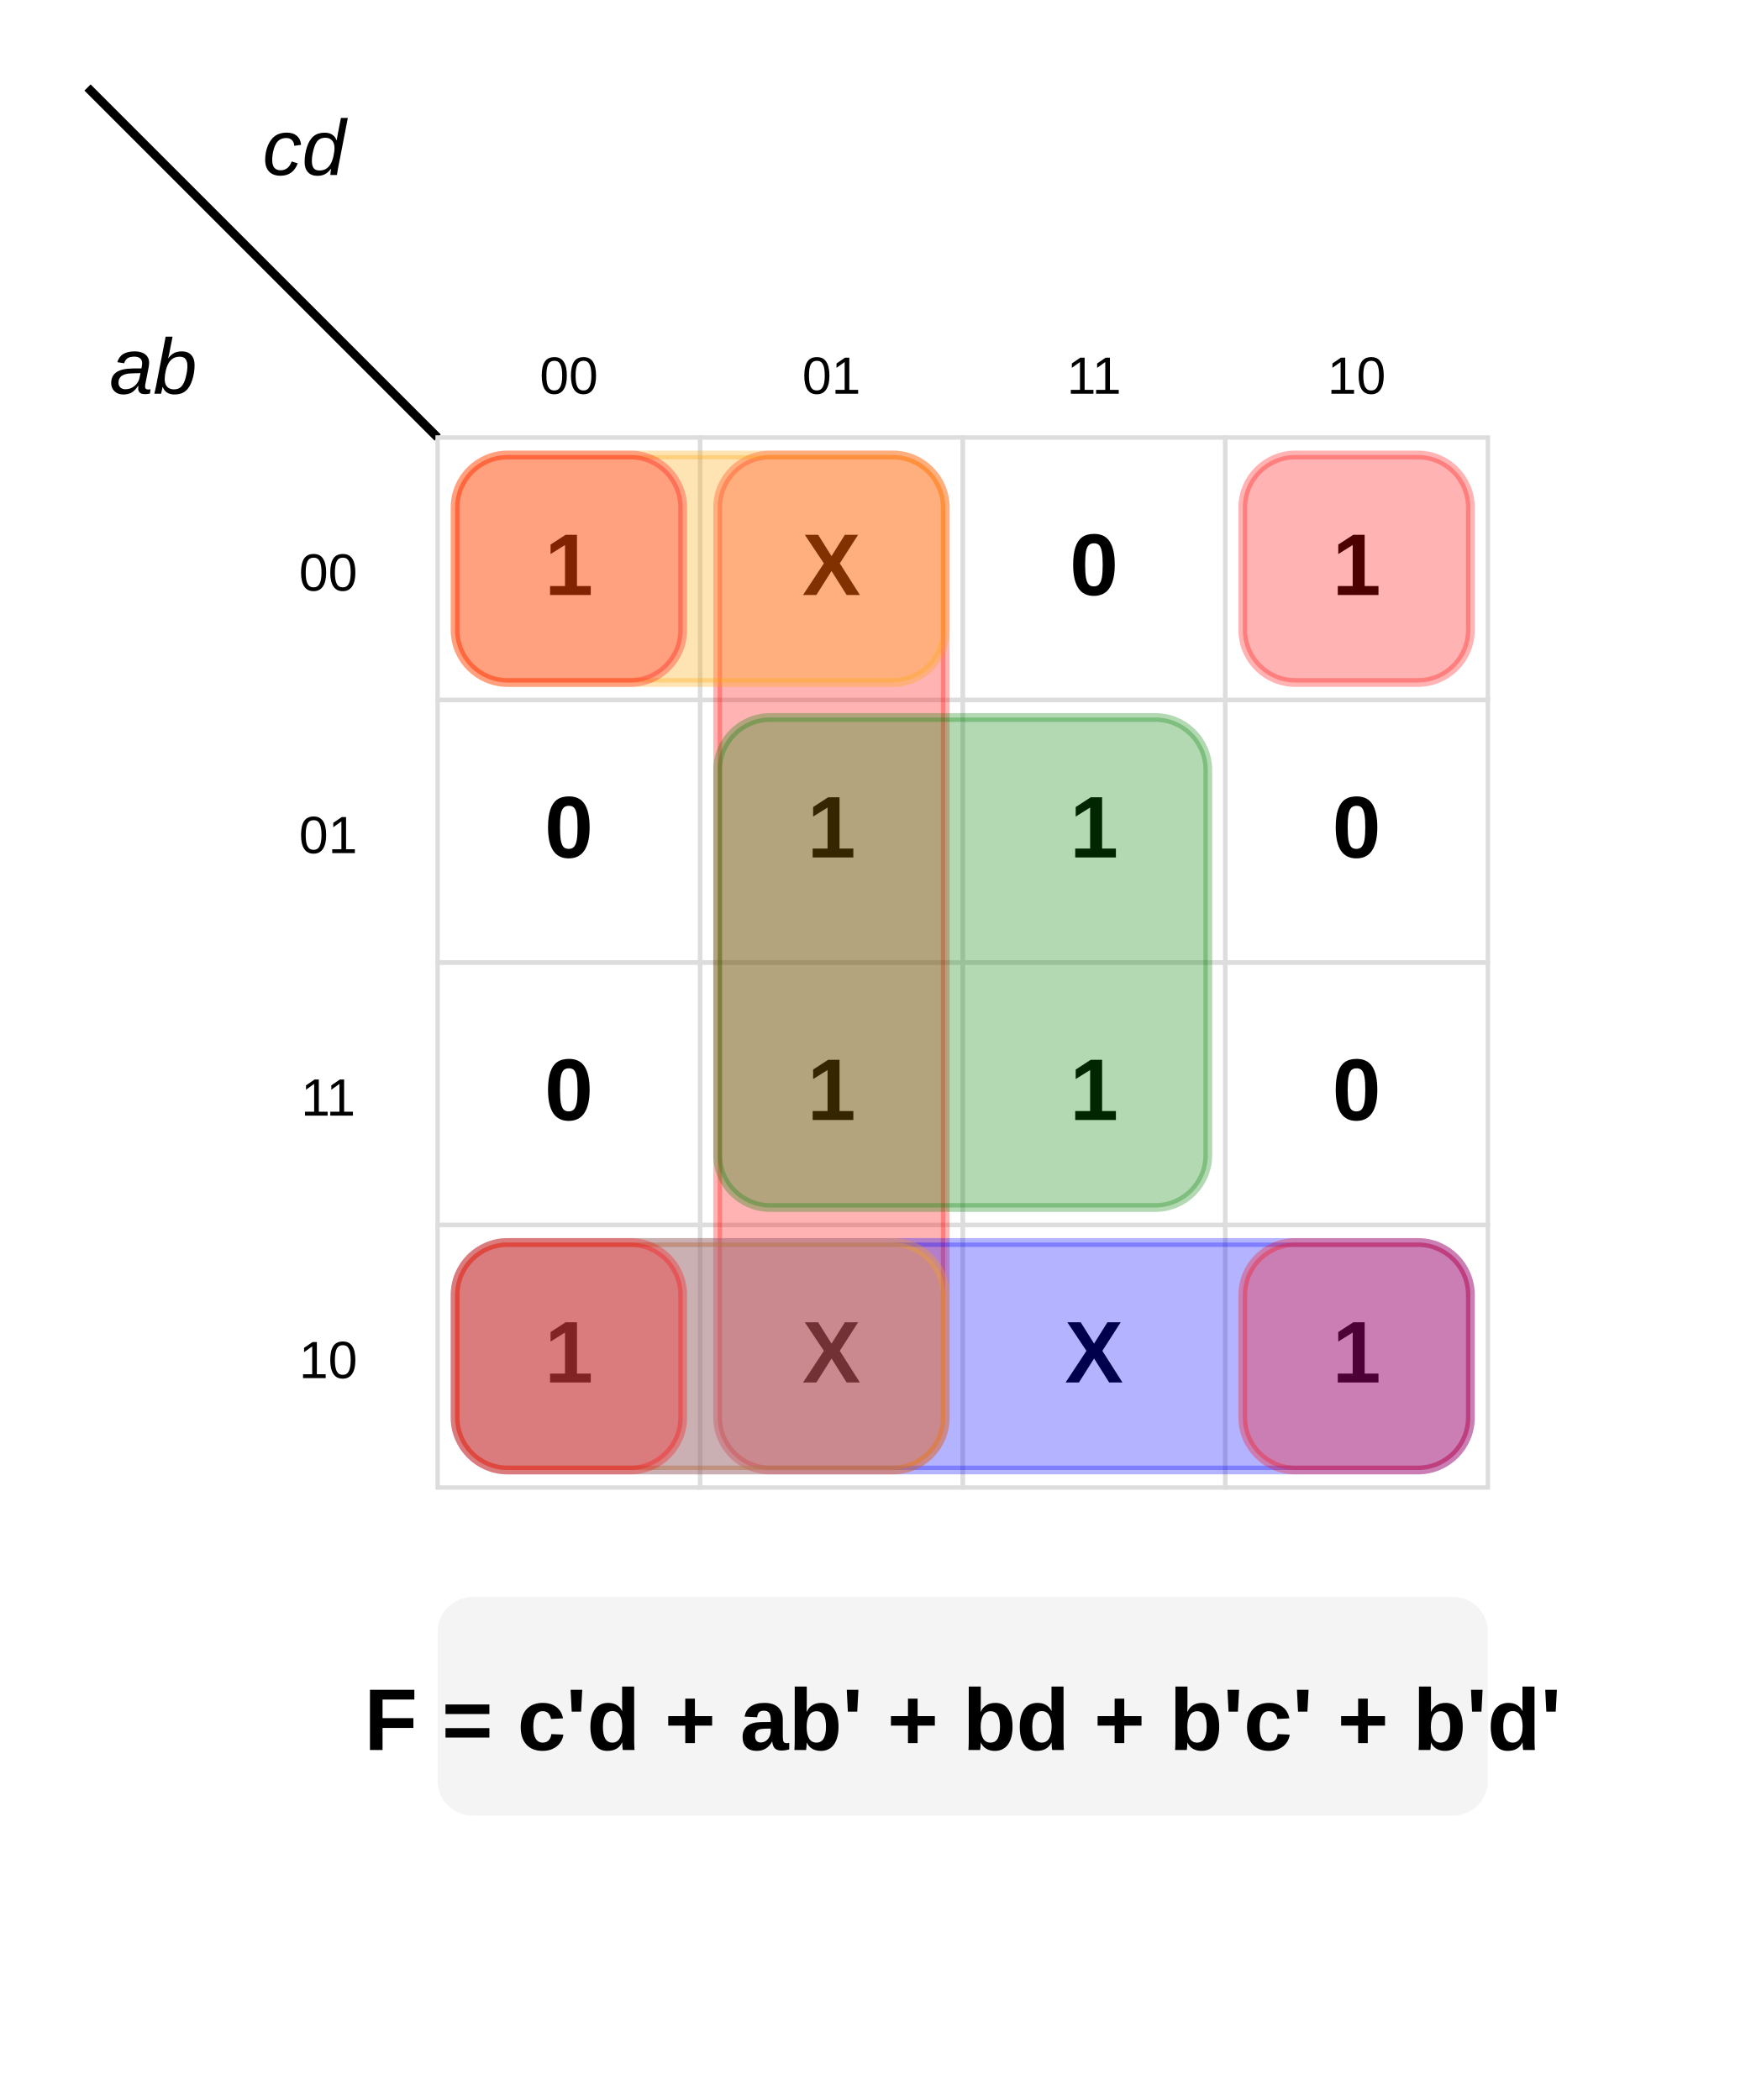
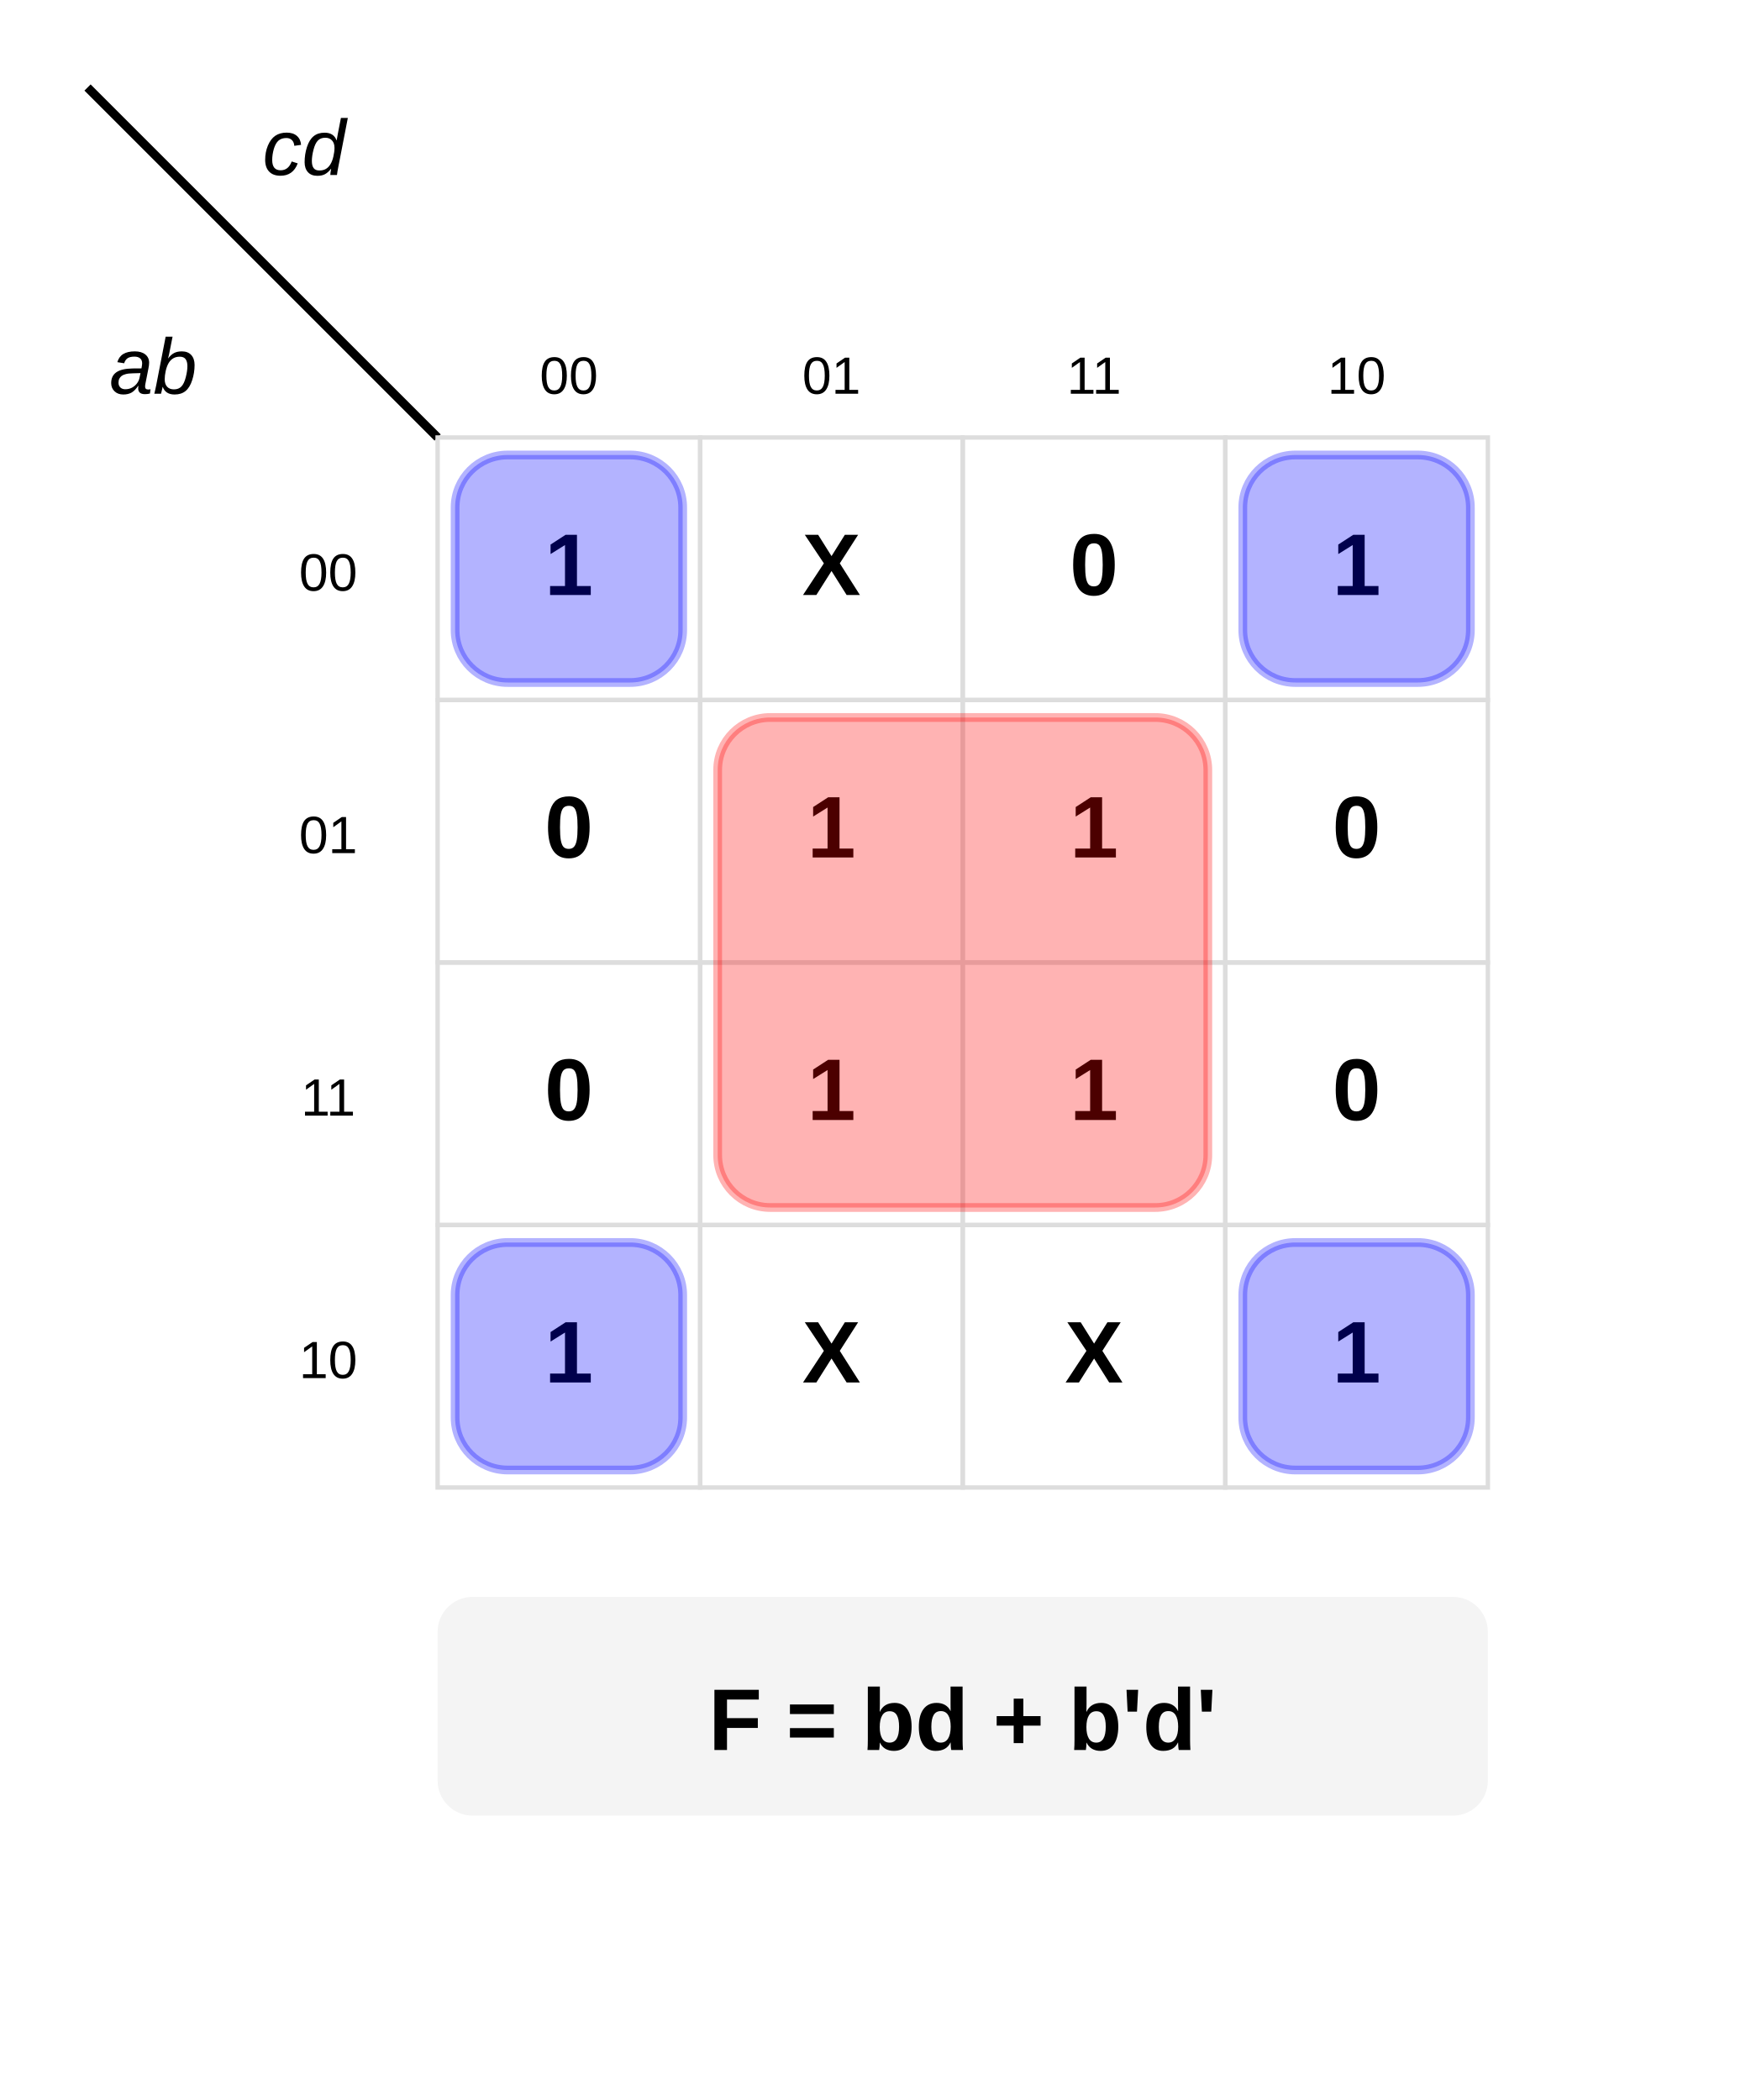
<svg xmlns="http://www.w3.org/2000/svg" width="400" height="480" style="background:white;">
  <line x1="20" y1="20" x2="100" y2="100" stroke="black" stroke-width="2" />
  <text x="60" y="40" font-family="Arial" font-size="18" font-style="italic">cd</text>
  <text x="25" y="90" font-family="Arial" font-size="18" font-style="italic">ab</text>
  <text x="130" y="90" text-anchor="middle" font-family="Arial">00</text>
  <text x="75" y="135" text-anchor="middle" font-family="Arial">00</text>
  <rect x="100" y="100" width="60" height="60" fill="none" stroke="#ddd" />
  <text x="130" y="136" text-anchor="middle" font-family="Arial" font-size="20" font-weight="bold">1</text>
  <rect x="160" y="100" width="60" height="60" fill="none" stroke="#ddd" />
  <text x="190" y="136" text-anchor="middle" font-family="Arial" font-size="20" font-weight="bold">X</text>
  <rect x="220" y="100" width="60" height="60" fill="none" stroke="#ddd" />
  <text x="250" y="136" text-anchor="middle" font-family="Arial" font-size="20" font-weight="bold">0</text>
  <rect x="280" y="100" width="60" height="60" fill="none" stroke="#ddd" />
  <text x="310" y="136" text-anchor="middle" font-family="Arial" font-size="20" font-weight="bold">1</text>
  <text x="190" y="90" text-anchor="middle" font-family="Arial">01</text>
  <text x="75" y="195" text-anchor="middle" font-family="Arial">01</text>
  <rect x="100" y="160" width="60" height="60" fill="none" stroke="#ddd" />
  <text x="130" y="196" text-anchor="middle" font-family="Arial" font-size="20" font-weight="bold">0</text>
  <rect x="160" y="160" width="60" height="60" fill="none" stroke="#ddd" />
  <text x="190" y="196" text-anchor="middle" font-family="Arial" font-size="20" font-weight="bold">1</text>
  <rect x="220" y="160" width="60" height="60" fill="none" stroke="#ddd" />
  <text x="250" y="196" text-anchor="middle" font-family="Arial" font-size="20" font-weight="bold">1</text>
  <rect x="280" y="160" width="60" height="60" fill="none" stroke="#ddd" />
  <text x="310" y="196" text-anchor="middle" font-family="Arial" font-size="20" font-weight="bold">0</text>
  <text x="250" y="90" text-anchor="middle" font-family="Arial">11</text>
  <text x="75" y="255" text-anchor="middle" font-family="Arial">11</text>
  <rect x="100" y="220" width="60" height="60" fill="none" stroke="#ddd" />
  <text x="130" y="256" text-anchor="middle" font-family="Arial" font-size="20" font-weight="bold">0</text>
  <rect x="160" y="220" width="60" height="60" fill="none" stroke="#ddd" />
  <text x="190" y="256" text-anchor="middle" font-family="Arial" font-size="20" font-weight="bold">1</text>
  <rect x="220" y="220" width="60" height="60" fill="none" stroke="#ddd" />
  <text x="250" y="256" text-anchor="middle" font-family="Arial" font-size="20" font-weight="bold">1</text>
  <rect x="280" y="220" width="60" height="60" fill="none" stroke="#ddd" />
  <text x="310" y="256" text-anchor="middle" font-family="Arial" font-size="20" font-weight="bold">0</text>
  <text x="310" y="90" text-anchor="middle" font-family="Arial">10</text>
  <text x="75" y="315" text-anchor="middle" font-family="Arial">10</text>
  <rect x="100" y="280" width="60" height="60" fill="none" stroke="#ddd" />
  <text x="130" y="316" text-anchor="middle" font-family="Arial" font-size="20" font-weight="bold">1</text>
  <rect x="160" y="280" width="60" height="60" fill="none" stroke="#ddd" />
  <text x="190" y="316" text-anchor="middle" font-family="Arial" font-size="20" font-weight="bold">X</text>
  <rect x="220" y="280" width="60" height="60" fill="none" stroke="#ddd" />
  <text x="250" y="316" text-anchor="middle" font-family="Arial" font-size="20" font-weight="bold">X</text>
  <rect x="280" y="280" width="60" height="60" fill="none" stroke="#ddd" />
  <text x="310" y="316" text-anchor="middle" font-family="Arial" font-size="20" font-weight="bold">1</text>
-   <rect x="164" y="104" width="52" height="232" rx="12" fill="rgba(255, 0, 0, 0.3)" stroke="rgba(255, 0, 0, 0.3)" stroke-width="2" />
-   <rect x="104" y="284" width="232" height="52" rx="12" fill="rgba(0, 0, 255, 0.3)" stroke="rgba(0, 0, 255, 0.3)" stroke-width="2" />
-   <rect x="164" y="164" width="112" height="112" rx="12" fill="rgba(0, 128, 0, 0.3)" stroke="rgba(0, 128, 0, 0.3)" stroke-width="2" />
-   <rect x="104" y="104" width="112" height="52" rx="12" fill="rgba(255, 165, 0, 0.3)" stroke="rgba(255, 165, 0, 0.3)" stroke-width="2" />
-   <rect x="104" y="284" width="112" height="52" rx="12" fill="rgba(255, 165, 0, 0.3)" stroke="rgba(255, 165, 0, 0.3)" stroke-width="2" />
-   <rect x="104" y="104" width="52" height="52" rx="12" fill="rgba(255, 0, 0, 0.3)" stroke="rgba(255, 0, 0, 0.3)" stroke-width="2" />
-   <rect x="284" y="104" width="52" height="52" rx="12" fill="rgba(255, 0, 0, 0.3)" stroke="rgba(255, 0, 0, 0.3)" stroke-width="2" />
-   <rect x="104" y="284" width="52" height="52" rx="12" fill="rgba(255, 0, 0, 0.3)" stroke="rgba(255, 0, 0, 0.3)" stroke-width="2" />
-   <rect x="284" y="284" width="52" height="52" rx="12" fill="rgba(255, 0, 0, 0.3)" stroke="rgba(255, 0, 0, 0.3)" stroke-width="2" />
+   <rect x="164" y="164" width="112" height="112" rx="12" fill="rgba(255, 0, 0, 0.3)" stroke="rgba(255, 0, 0, 0.3)" stroke-width="2" />
+   <rect x="104" y="104" width="52" height="52" rx="12" fill="rgba(0, 0, 255, 0.3)" stroke="rgba(0, 0, 255, 0.3)" stroke-width="2" />
+   <rect x="284" y="104" width="52" height="52" rx="12" fill="rgba(0, 0, 255, 0.3)" stroke="rgba(0, 0, 255, 0.3)" stroke-width="2" />
+   <rect x="104" y="284" width="52" height="52" rx="12" fill="rgba(0, 0, 255, 0.3)" stroke="rgba(0, 0, 255, 0.3)" stroke-width="2" />
+   <rect x="284" y="284" width="52" height="52" rx="12" fill="rgba(0, 0, 255, 0.3)" stroke="rgba(0, 0, 255, 0.3)" stroke-width="2" />
  <rect x="100" y="365" width="240" height="50" fill="#f4f4f4" rx="8" />
-   <text x="220" y="400" text-anchor="middle" font-family="Arial" font-size="20" font-weight="bold">F = c'd + ab' + bd + b'c' + b'd'</text>
+   <text x="220" y="400" text-anchor="middle" font-family="Arial" font-size="20" font-weight="bold">F = bd + b'd'</text>
</svg>
